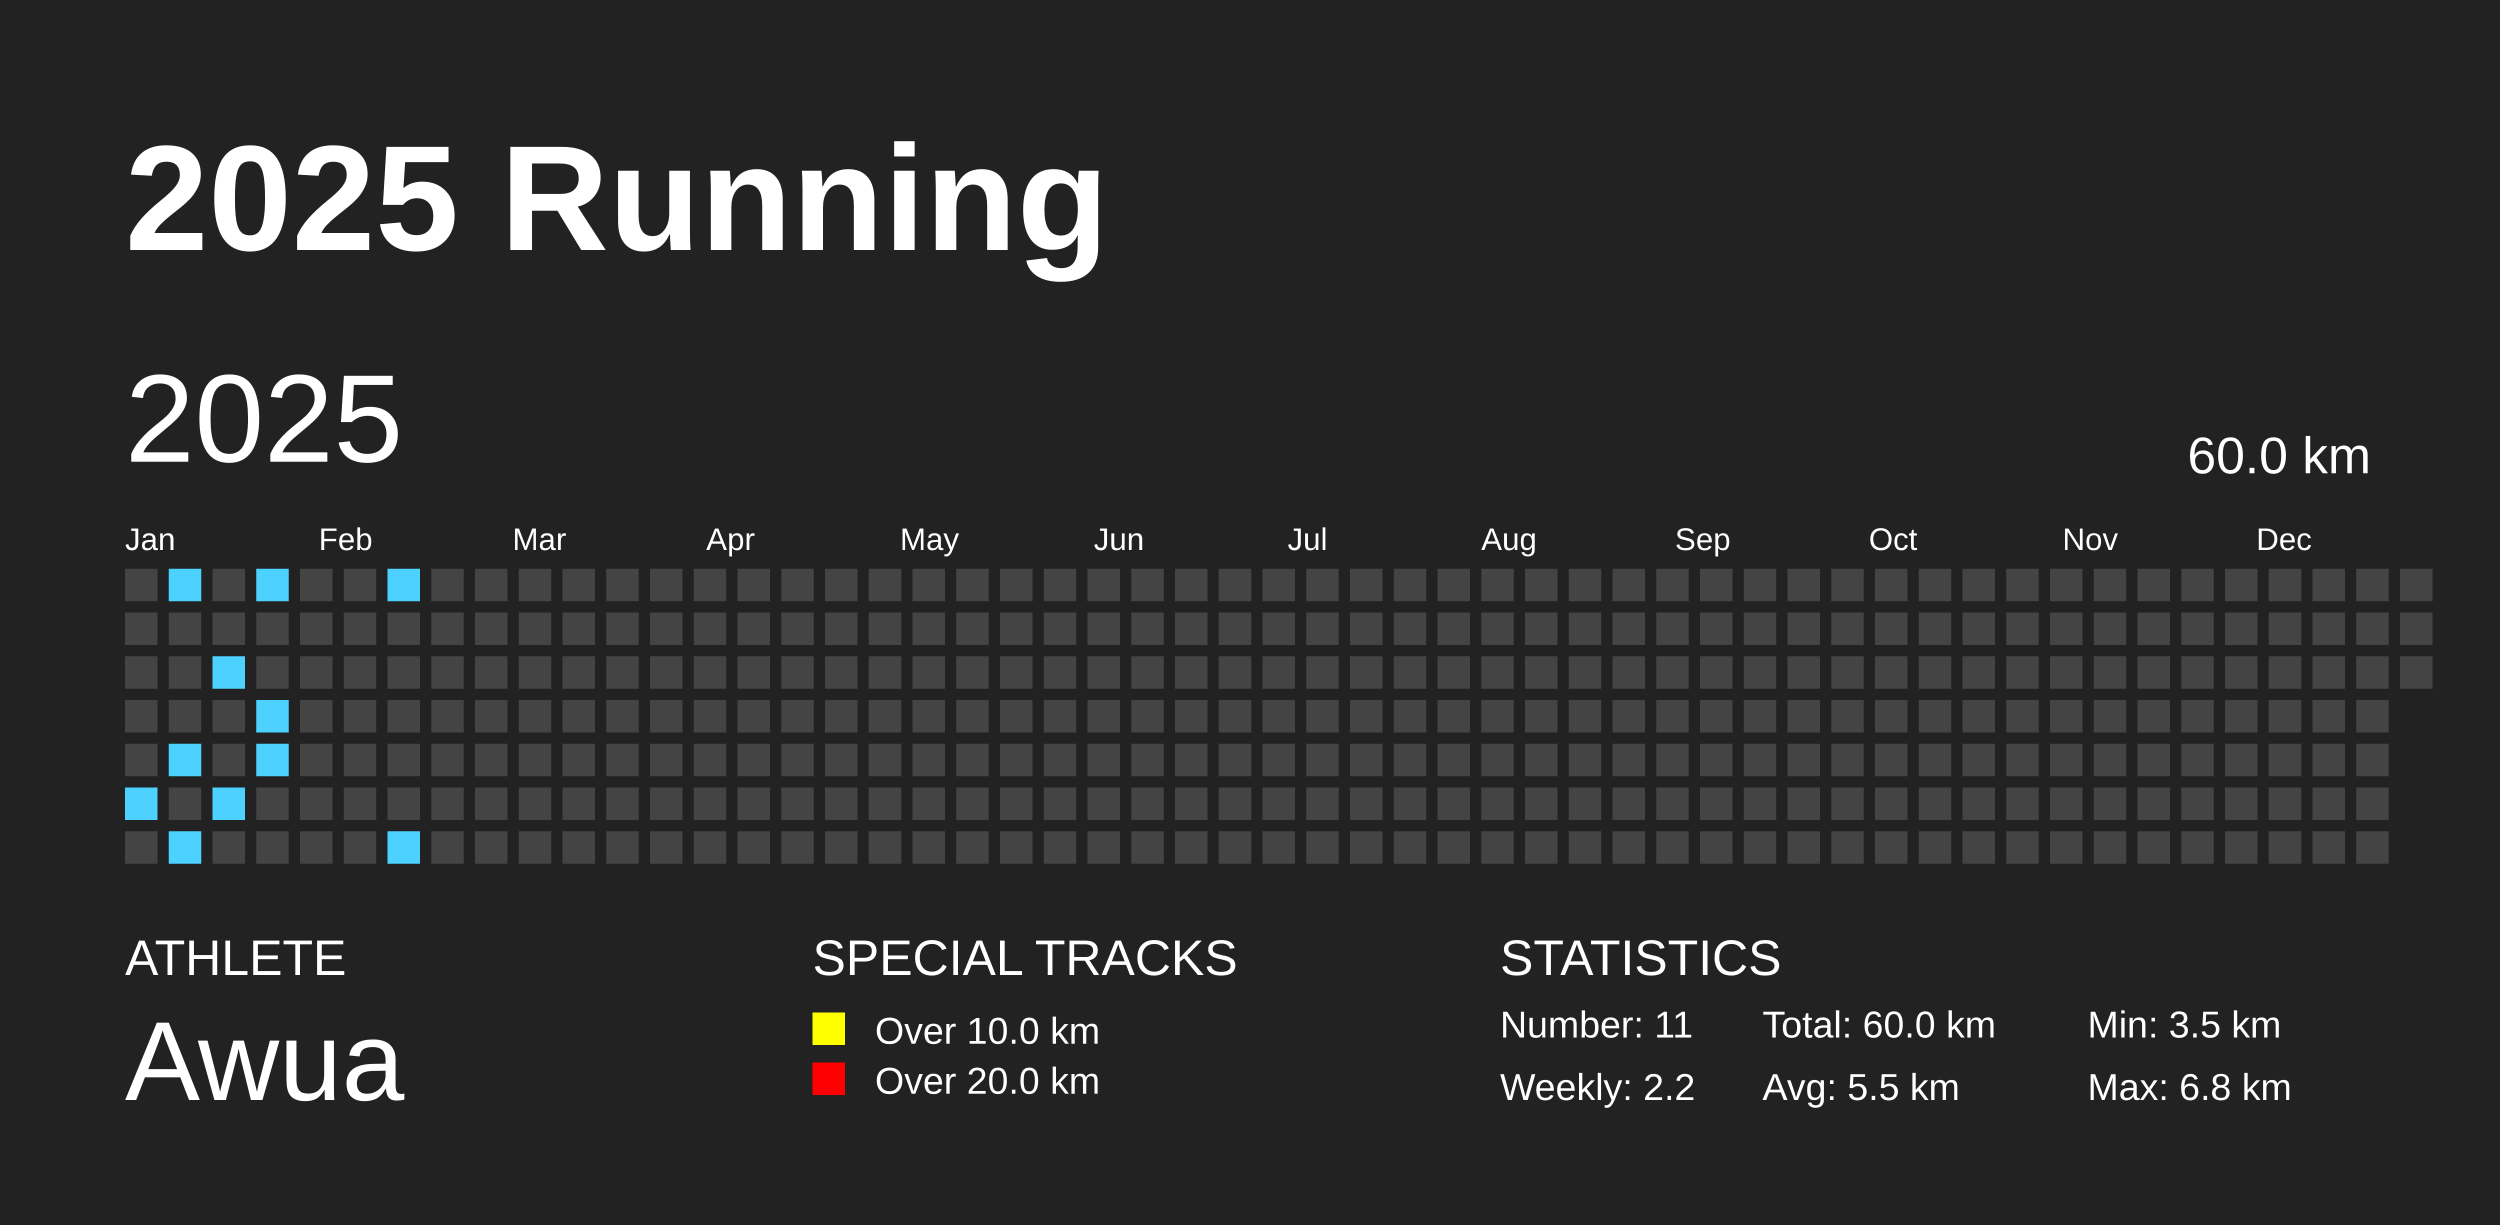
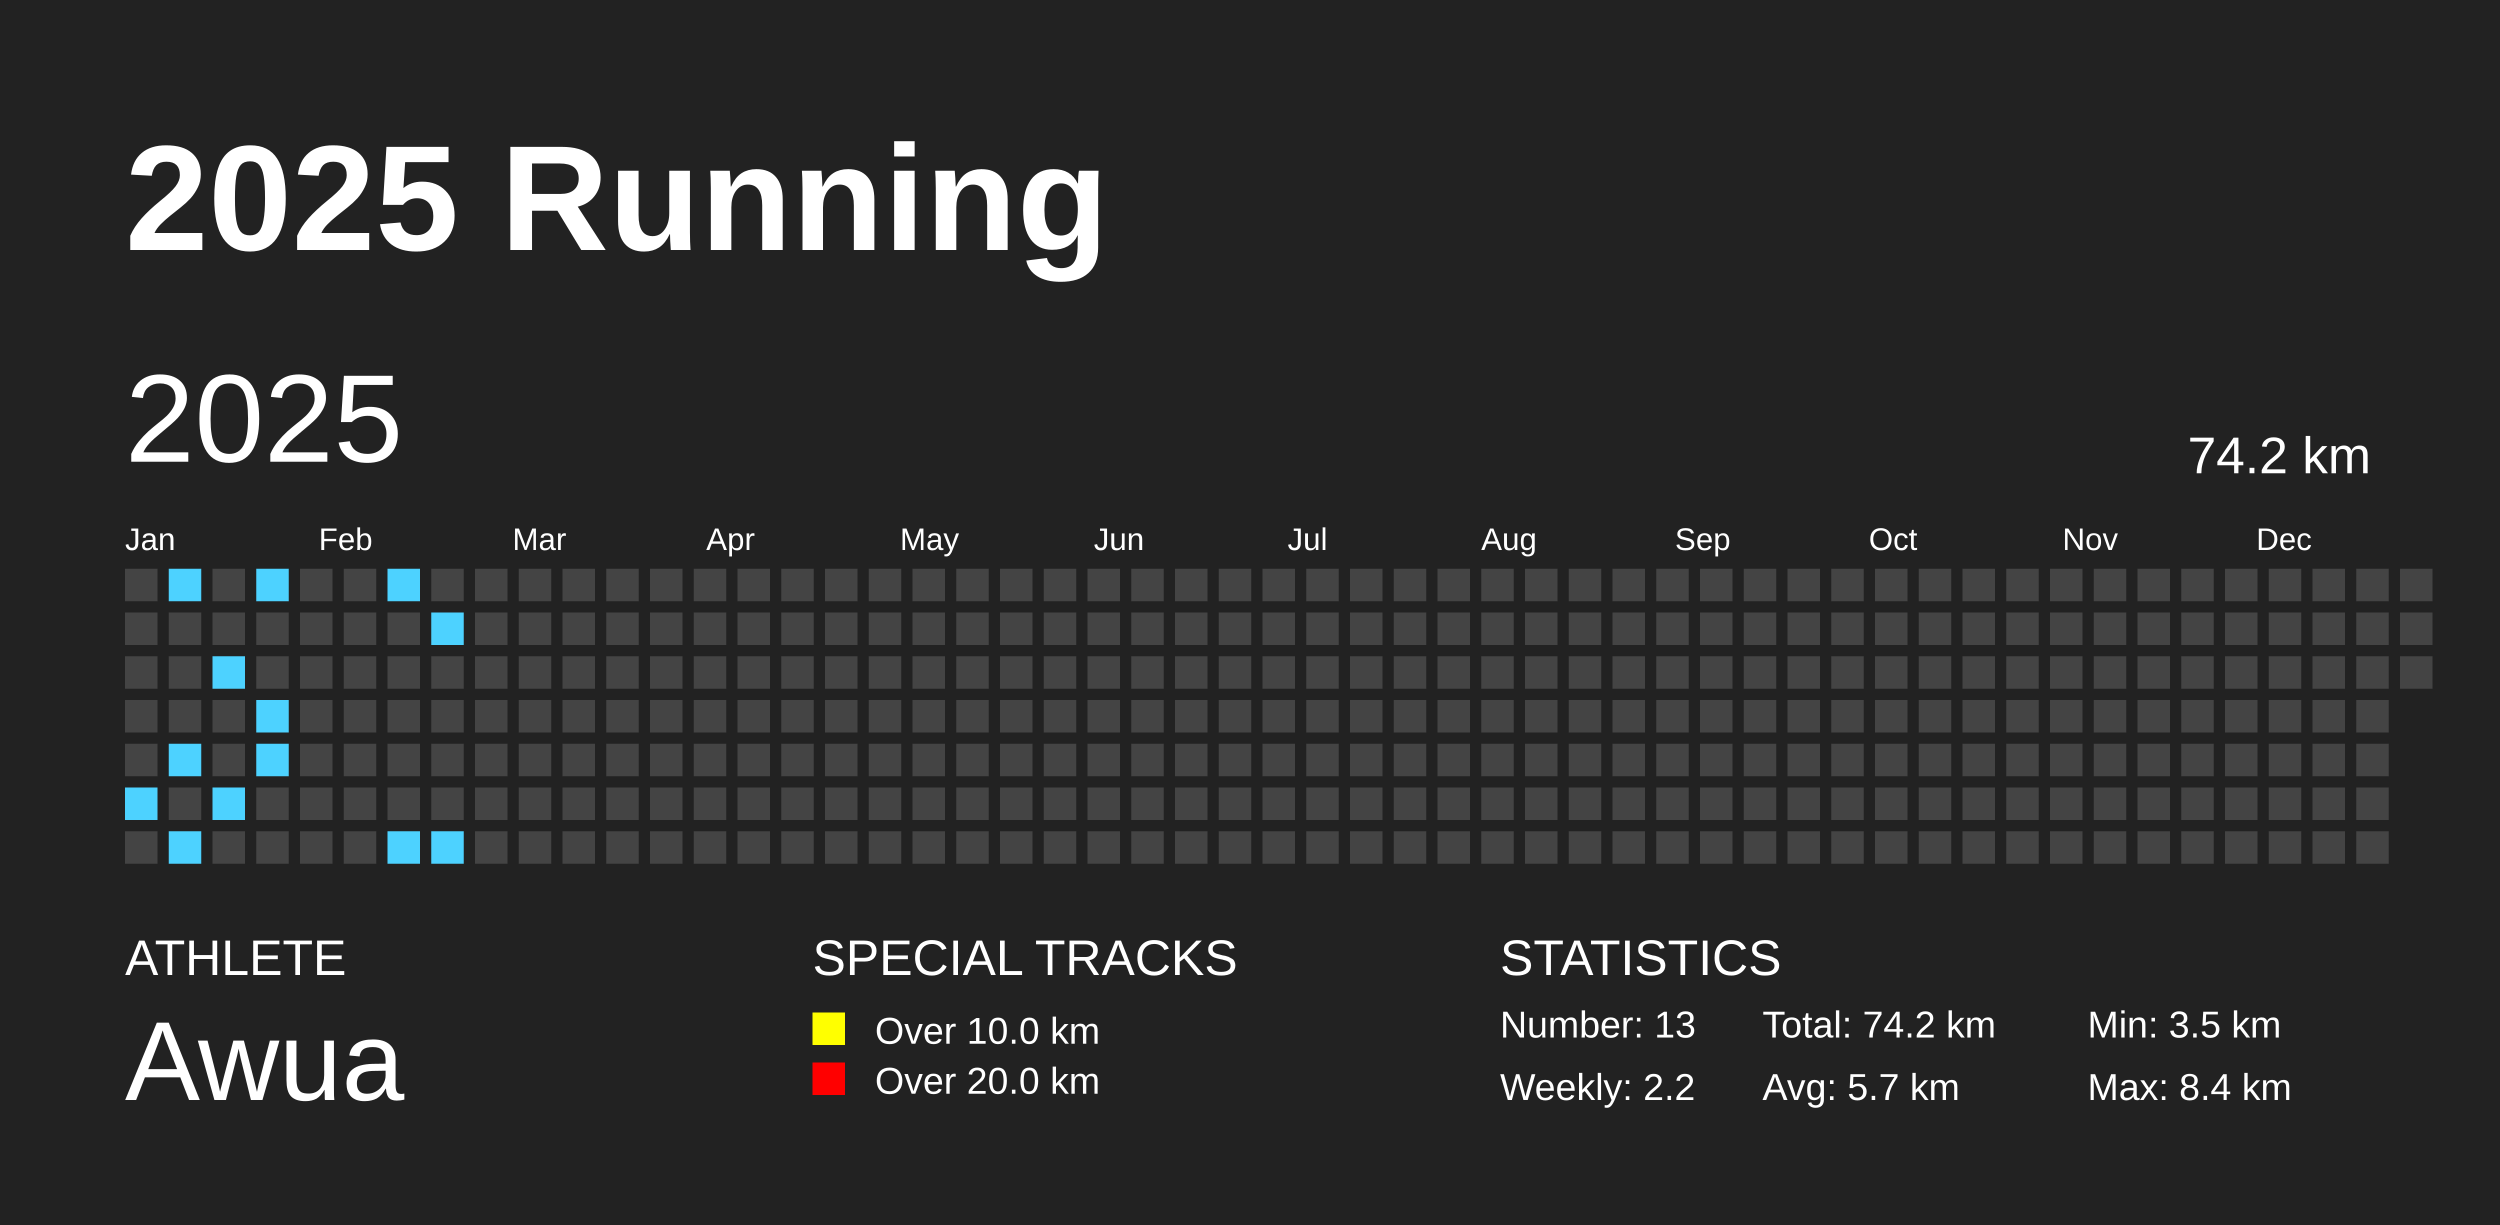
<svg xmlns="http://www.w3.org/2000/svg" baseProfile="full" height="98mm" version="1.1" viewBox="0,0,200,98" width="200mm">
  <defs />
  <rect fill="#222222" height="98" width="200" x="0" y="0" />
  <text fill="#FFFFFF" style="font-size:12px; font-family:Arial; font-weight:bold;" x="10" y="20">2025 Running</text>
  <text fill="#FFFFFF" style="font-size:4px; font-family:Arial" x="10" y="78">ATHLETE</text>
  <text fill="#FFFFFF" style="font-size:9px; font-family:Arial" x="10" y="88">Awua</text>
  <text fill="#FFFFFF" style="font-size:4px; font-family:Arial" x="65" y="78">SPECIAL TRACKS</text>
  <rect fill="yellow" height="2.6" width="2.6" x="65" y="81" />
  <text fill="#FFFFFF" style="font-size:3px; font-family:Arial" x="70" y="83.5">Over 10.0 km</text>
  <rect fill="red" height="2.6" width="2.6" x="65" y="85" />
  <text fill="#FFFFFF" style="font-size:3px; font-family:Arial" x="70" y="87.5">Over 20.0 km</text>
  <text fill="#FFFFFF" style="font-size:4px; font-family:Arial" x="120" y="78">STATISTICS</text>
-   <text fill="#FFFFFF" style="font-size:3px; font-family:Arial" x="120" y="83">Number: 11</text>
+   <text fill="#FFFFFF" style="font-size:3px; font-family:Arial" x="120" y="83">Number: 13</text>
  <text fill="#FFFFFF" style="font-size:3px; font-family:Arial" x="120" y="88">Weekly: 2.2</text>
-   <text fill="#FFFFFF" style="font-size:3px; font-family:Arial" x="141" y="83">Total: 60.0 km</text>
-   <text fill="#FFFFFF" style="font-size:3px; font-family:Arial" x="141" y="88">Avg: 5.5 km</text>
+   <text fill="#FFFFFF" style="font-size:3px; font-family:Arial" x="141" y="83">Total: 74.2 km</text>
+   <text fill="#FFFFFF" style="font-size:3px; font-family:Arial" x="141" y="88">Avg: 5.7 km</text>
  <text fill="#FFFFFF" style="font-size:3px; font-family:Arial" x="167" y="83">Min: 3.5 km</text>
-   <text fill="#FFFFFF" style="font-size:3px; font-family:Arial" x="167" y="88">Max: 6.8 km</text>
+   <text fill="#FFFFFF" style="font-size:3px; font-family:Arial" x="167" y="88">Max: 8.4 km</text>
  <text dominant-baseline="hanging" fill="#FFFFFF" style="font-size:10.0px; font-family:Arial;" x="10" y="30">2025</text>
-   <text dominant-baseline="hanging" fill="#FFFFFF" style="font-size:4.125px; font-family:Arial;" x="175" y="35">60.0 km</text>
+   <text dominant-baseline="hanging" fill="#FFFFFF" style="font-size:4.125px; font-family:Arial;" x="175" y="35">74.2 km</text>
  <text fill="#FFFFFF" style="font-size:2.5px; font-family:Arial" x="10.0" y="44">Jan</text>
  <text fill="#FFFFFF" style="font-size:2.5px; font-family:Arial" x="25.5" y="44">Feb</text>
  <text fill="#FFFFFF" style="font-size:2.5px; font-family:Arial" x="41.0" y="44">Mar</text>
  <text fill="#FFFFFF" style="font-size:2.5px; font-family:Arial" x="56.5" y="44">Apr</text>
  <text fill="#FFFFFF" style="font-size:2.5px; font-family:Arial" x="72.0" y="44">May</text>
  <text fill="#FFFFFF" style="font-size:2.5px; font-family:Arial" x="87.5" y="44">Jun</text>
  <text fill="#FFFFFF" style="font-size:2.5px; font-family:Arial" x="103.0" y="44">Jul</text>
  <text fill="#FFFFFF" style="font-size:2.5px; font-family:Arial" x="118.5" y="44">Aug</text>
  <text fill="#FFFFFF" style="font-size:2.5px; font-family:Arial" x="134.0" y="44">Sep</text>
  <text fill="#FFFFFF" style="font-size:2.5px; font-family:Arial" x="149.5" y="44">Oct</text>
  <text fill="#FFFFFF" style="font-size:2.5px; font-family:Arial" x="165.0" y="44">Nov</text>
  <text fill="#FFFFFF" style="font-size:2.5px; font-family:Arial" x="180.5" y="44">Dec</text>
  <rect fill="#444444" height="2.6" width="2.6" x="10.0" y="45.5" />
  <rect fill="#444444" height="2.6" width="2.6" x="10.0" y="49.0" />
  <rect fill="#444444" height="2.6" width="2.6" x="10.0" y="52.5" />
  <rect fill="#444444" height="2.6" width="2.6" x="10.0" y="56.0" />
  <rect fill="#444444" height="2.6" width="2.6" x="10.0" y="59.5" />
  <rect fill="#4dd2ff" height="2.6" width="2.6" x="10.0" y="63.0" />
  <rect fill="#444444" height="2.6" width="2.6" x="10.0" y="66.5" />
  <rect fill="#4dd2ff" height="2.6" width="2.6" x="13.5" y="45.5" />
  <rect fill="#444444" height="2.6" width="2.6" x="13.5" y="49.0" />
  <rect fill="#444444" height="2.6" width="2.6" x="13.5" y="52.5" />
  <rect fill="#444444" height="2.6" width="2.6" x="13.5" y="56.0" />
  <rect fill="#4dd2ff" height="2.6" width="2.6" x="13.5" y="59.5" />
  <rect fill="#444444" height="2.6" width="2.6" x="13.5" y="63.0" />
  <rect fill="#4dd2ff" height="2.6" width="2.6" x="13.5" y="66.5" />
  <rect fill="#444444" height="2.6" width="2.6" x="17.0" y="45.5" />
  <rect fill="#444444" height="2.6" width="2.6" x="17.0" y="49.0" />
  <rect fill="#4dd2ff" height="2.6" width="2.6" x="17.0" y="52.5" />
  <rect fill="#444444" height="2.6" width="2.6" x="17.0" y="56.0" />
  <rect fill="#444444" height="2.6" width="2.6" x="17.0" y="59.5" />
  <rect fill="#4dd2ff" height="2.6" width="2.6" x="17.0" y="63.0" />
  <rect fill="#444444" height="2.6" width="2.6" x="17.0" y="66.5" />
  <rect fill="#4dd2ff" height="2.6" width="2.6" x="20.5" y="45.5" />
  <rect fill="#444444" height="2.6" width="2.6" x="20.5" y="49.0" />
  <rect fill="#444444" height="2.6" width="2.6" x="20.5" y="52.5" />
  <rect fill="#4dd2ff" height="2.6" width="2.6" x="20.5" y="56.0" />
  <rect fill="#4dd2ff" height="2.6" width="2.6" x="20.5" y="59.5" />
  <rect fill="#444444" height="2.6" width="2.6" x="20.5" y="63.0" />
  <rect fill="#444444" height="2.6" width="2.6" x="20.5" y="66.5" />
  <rect fill="#444444" height="2.6" width="2.6" x="24.0" y="45.5" />
  <rect fill="#444444" height="2.6" width="2.6" x="24.0" y="49.0" />
  <rect fill="#444444" height="2.6" width="2.6" x="24.0" y="52.5" />
  <rect fill="#444444" height="2.6" width="2.6" x="24.0" y="56.0" />
  <rect fill="#444444" height="2.6" width="2.6" x="24.0" y="59.5" />
  <rect fill="#444444" height="2.6" width="2.6" x="24.0" y="63.0" />
  <rect fill="#444444" height="2.6" width="2.6" x="24.0" y="66.5" />
  <rect fill="#444444" height="2.6" width="2.6" x="27.5" y="45.5" />
  <rect fill="#444444" height="2.6" width="2.6" x="27.5" y="49.0" />
  <rect fill="#444444" height="2.6" width="2.6" x="27.5" y="52.5" />
  <rect fill="#444444" height="2.6" width="2.6" x="27.5" y="56.0" />
  <rect fill="#444444" height="2.6" width="2.6" x="27.5" y="59.5" />
  <rect fill="#444444" height="2.6" width="2.6" x="27.5" y="63.0" />
  <rect fill="#444444" height="2.6" width="2.6" x="27.5" y="66.5" />
  <rect fill="#4dd2ff" height="2.6" width="2.6" x="31.0" y="45.5" />
  <rect fill="#444444" height="2.6" width="2.6" x="31.0" y="49.0" />
  <rect fill="#444444" height="2.6" width="2.6" x="31.0" y="52.5" />
  <rect fill="#444444" height="2.6" width="2.6" x="31.0" y="56.0" />
  <rect fill="#444444" height="2.6" width="2.6" x="31.0" y="59.5" />
  <rect fill="#444444" height="2.6" width="2.6" x="31.0" y="63.0" />
  <rect fill="#4dd2ff" height="2.6" width="2.6" x="31.0" y="66.5" />
  <rect fill="#444444" height="2.6" width="2.6" x="34.5" y="45.5" />
-   <rect fill="#444444" height="2.6" width="2.6" x="34.5" y="49.0" />
+   <rect fill="#4dd2ff" height="2.6" width="2.6" x="34.5" y="49.0" />
  <rect fill="#444444" height="2.6" width="2.6" x="34.5" y="52.5" />
  <rect fill="#444444" height="2.6" width="2.6" x="34.5" y="56.0" />
  <rect fill="#444444" height="2.6" width="2.6" x="34.5" y="59.5" />
  <rect fill="#444444" height="2.6" width="2.6" x="34.5" y="63.0" />
-   <rect fill="#444444" height="2.6" width="2.6" x="34.5" y="66.5" />
+   <rect fill="#4dd2ff" height="2.6" width="2.6" x="34.5" y="66.5" />
  <rect fill="#444444" height="2.6" width="2.6" x="38.0" y="45.5" />
  <rect fill="#444444" height="2.6" width="2.6" x="38.0" y="49.0" />
  <rect fill="#444444" height="2.6" width="2.6" x="38.0" y="52.5" />
  <rect fill="#444444" height="2.6" width="2.6" x="38.0" y="56.0" />
  <rect fill="#444444" height="2.6" width="2.6" x="38.0" y="59.5" />
  <rect fill="#444444" height="2.6" width="2.6" x="38.0" y="63.0" />
  <rect fill="#444444" height="2.6" width="2.6" x="38.0" y="66.5" />
  <rect fill="#444444" height="2.6" width="2.6" x="41.5" y="45.5" />
  <rect fill="#444444" height="2.6" width="2.6" x="41.5" y="49.0" />
  <rect fill="#444444" height="2.6" width="2.6" x="41.5" y="52.5" />
  <rect fill="#444444" height="2.6" width="2.6" x="41.5" y="56.0" />
  <rect fill="#444444" height="2.6" width="2.6" x="41.5" y="59.5" />
  <rect fill="#444444" height="2.6" width="2.6" x="41.5" y="63.0" />
  <rect fill="#444444" height="2.6" width="2.6" x="41.5" y="66.5" />
  <rect fill="#444444" height="2.6" width="2.6" x="45.0" y="45.5" />
  <rect fill="#444444" height="2.6" width="2.6" x="45.0" y="49.0" />
  <rect fill="#444444" height="2.6" width="2.6" x="45.0" y="52.5" />
  <rect fill="#444444" height="2.6" width="2.6" x="45.0" y="56.0" />
  <rect fill="#444444" height="2.6" width="2.6" x="45.0" y="59.5" />
  <rect fill="#444444" height="2.6" width="2.6" x="45.0" y="63.0" />
  <rect fill="#444444" height="2.6" width="2.6" x="45.0" y="66.5" />
  <rect fill="#444444" height="2.6" width="2.6" x="48.5" y="45.5" />
  <rect fill="#444444" height="2.6" width="2.6" x="48.5" y="49.0" />
  <rect fill="#444444" height="2.6" width="2.6" x="48.5" y="52.5" />
  <rect fill="#444444" height="2.6" width="2.6" x="48.5" y="56.0" />
  <rect fill="#444444" height="2.6" width="2.6" x="48.5" y="59.5" />
  <rect fill="#444444" height="2.6" width="2.6" x="48.5" y="63.0" />
  <rect fill="#444444" height="2.6" width="2.6" x="48.5" y="66.5" />
  <rect fill="#444444" height="2.6" width="2.6" x="52.0" y="45.5" />
  <rect fill="#444444" height="2.6" width="2.6" x="52.0" y="49.0" />
  <rect fill="#444444" height="2.6" width="2.6" x="52.0" y="52.5" />
  <rect fill="#444444" height="2.6" width="2.6" x="52.0" y="56.0" />
  <rect fill="#444444" height="2.6" width="2.6" x="52.0" y="59.5" />
  <rect fill="#444444" height="2.6" width="2.6" x="52.0" y="63.0" />
  <rect fill="#444444" height="2.6" width="2.6" x="52.0" y="66.5" />
  <rect fill="#444444" height="2.6" width="2.6" x="55.5" y="45.5" />
  <rect fill="#444444" height="2.6" width="2.6" x="55.5" y="49.0" />
  <rect fill="#444444" height="2.6" width="2.6" x="55.5" y="52.5" />
  <rect fill="#444444" height="2.6" width="2.6" x="55.5" y="56.0" />
  <rect fill="#444444" height="2.6" width="2.6" x="55.5" y="59.5" />
  <rect fill="#444444" height="2.6" width="2.6" x="55.5" y="63.0" />
  <rect fill="#444444" height="2.6" width="2.6" x="55.5" y="66.5" />
  <rect fill="#444444" height="2.6" width="2.6" x="59.0" y="45.5" />
  <rect fill="#444444" height="2.6" width="2.6" x="59.0" y="49.0" />
  <rect fill="#444444" height="2.6" width="2.6" x="59.0" y="52.5" />
  <rect fill="#444444" height="2.6" width="2.6" x="59.0" y="56.0" />
  <rect fill="#444444" height="2.6" width="2.6" x="59.0" y="59.5" />
  <rect fill="#444444" height="2.6" width="2.6" x="59.0" y="63.0" />
  <rect fill="#444444" height="2.6" width="2.6" x="59.0" y="66.5" />
  <rect fill="#444444" height="2.6" width="2.6" x="62.5" y="45.5" />
  <rect fill="#444444" height="2.6" width="2.6" x="62.5" y="49.0" />
  <rect fill="#444444" height="2.6" width="2.6" x="62.5" y="52.5" />
  <rect fill="#444444" height="2.6" width="2.6" x="62.5" y="56.0" />
  <rect fill="#444444" height="2.6" width="2.6" x="62.5" y="59.5" />
  <rect fill="#444444" height="2.6" width="2.6" x="62.5" y="63.0" />
  <rect fill="#444444" height="2.6" width="2.6" x="62.5" y="66.5" />
  <rect fill="#444444" height="2.6" width="2.6" x="66.0" y="45.5" />
  <rect fill="#444444" height="2.6" width="2.6" x="66.0" y="49.0" />
  <rect fill="#444444" height="2.6" width="2.6" x="66.0" y="52.5" />
  <rect fill="#444444" height="2.6" width="2.6" x="66.0" y="56.0" />
  <rect fill="#444444" height="2.6" width="2.6" x="66.0" y="59.5" />
  <rect fill="#444444" height="2.6" width="2.6" x="66.0" y="63.0" />
  <rect fill="#444444" height="2.6" width="2.6" x="66.0" y="66.5" />
  <rect fill="#444444" height="2.6" width="2.6" x="69.5" y="45.5" />
  <rect fill="#444444" height="2.6" width="2.6" x="69.5" y="49.0" />
  <rect fill="#444444" height="2.6" width="2.6" x="69.5" y="52.5" />
  <rect fill="#444444" height="2.6" width="2.6" x="69.5" y="56.0" />
  <rect fill="#444444" height="2.6" width="2.6" x="69.5" y="59.5" />
  <rect fill="#444444" height="2.6" width="2.6" x="69.5" y="63.0" />
  <rect fill="#444444" height="2.6" width="2.6" x="69.5" y="66.5" />
  <rect fill="#444444" height="2.6" width="2.6" x="73.0" y="45.5" />
  <rect fill="#444444" height="2.6" width="2.6" x="73.0" y="49.0" />
  <rect fill="#444444" height="2.6" width="2.6" x="73.0" y="52.5" />
  <rect fill="#444444" height="2.6" width="2.6" x="73.0" y="56.0" />
  <rect fill="#444444" height="2.6" width="2.6" x="73.0" y="59.5" />
  <rect fill="#444444" height="2.6" width="2.6" x="73.0" y="63.0" />
  <rect fill="#444444" height="2.6" width="2.6" x="73.0" y="66.5" />
  <rect fill="#444444" height="2.6" width="2.6" x="76.5" y="45.5" />
  <rect fill="#444444" height="2.6" width="2.6" x="76.5" y="49.0" />
  <rect fill="#444444" height="2.6" width="2.6" x="76.5" y="52.5" />
  <rect fill="#444444" height="2.6" width="2.6" x="76.5" y="56.0" />
  <rect fill="#444444" height="2.6" width="2.6" x="76.5" y="59.5" />
  <rect fill="#444444" height="2.6" width="2.6" x="76.5" y="63.0" />
  <rect fill="#444444" height="2.6" width="2.6" x="76.5" y="66.5" />
  <rect fill="#444444" height="2.6" width="2.6" x="80.0" y="45.5" />
  <rect fill="#444444" height="2.6" width="2.6" x="80.0" y="49.0" />
  <rect fill="#444444" height="2.6" width="2.6" x="80.0" y="52.5" />
  <rect fill="#444444" height="2.6" width="2.6" x="80.0" y="56.0" />
  <rect fill="#444444" height="2.6" width="2.6" x="80.0" y="59.5" />
  <rect fill="#444444" height="2.6" width="2.6" x="80.0" y="63.0" />
  <rect fill="#444444" height="2.6" width="2.6" x="80.0" y="66.5" />
  <rect fill="#444444" height="2.6" width="2.6" x="83.5" y="45.5" />
  <rect fill="#444444" height="2.6" width="2.6" x="83.5" y="49.0" />
  <rect fill="#444444" height="2.6" width="2.6" x="83.5" y="52.5" />
  <rect fill="#444444" height="2.6" width="2.6" x="83.5" y="56.0" />
  <rect fill="#444444" height="2.6" width="2.6" x="83.5" y="59.5" />
  <rect fill="#444444" height="2.6" width="2.6" x="83.5" y="63.0" />
  <rect fill="#444444" height="2.6" width="2.6" x="83.5" y="66.5" />
  <rect fill="#444444" height="2.6" width="2.6" x="87.0" y="45.5" />
  <rect fill="#444444" height="2.6" width="2.6" x="87.0" y="49.0" />
  <rect fill="#444444" height="2.6" width="2.6" x="87.0" y="52.5" />
  <rect fill="#444444" height="2.6" width="2.6" x="87.0" y="56.0" />
  <rect fill="#444444" height="2.6" width="2.6" x="87.0" y="59.5" />
  <rect fill="#444444" height="2.6" width="2.6" x="87.0" y="63.0" />
  <rect fill="#444444" height="2.6" width="2.6" x="87.0" y="66.5" />
  <rect fill="#444444" height="2.6" width="2.6" x="90.5" y="45.5" />
  <rect fill="#444444" height="2.6" width="2.6" x="90.5" y="49.0" />
  <rect fill="#444444" height="2.6" width="2.6" x="90.5" y="52.5" />
  <rect fill="#444444" height="2.6" width="2.6" x="90.5" y="56.0" />
  <rect fill="#444444" height="2.6" width="2.6" x="90.5" y="59.5" />
  <rect fill="#444444" height="2.6" width="2.6" x="90.5" y="63.0" />
  <rect fill="#444444" height="2.6" width="2.6" x="90.5" y="66.5" />
  <rect fill="#444444" height="2.6" width="2.6" x="94.0" y="45.5" />
  <rect fill="#444444" height="2.6" width="2.6" x="94.0" y="49.0" />
  <rect fill="#444444" height="2.6" width="2.6" x="94.0" y="52.5" />
  <rect fill="#444444" height="2.6" width="2.6" x="94.0" y="56.0" />
  <rect fill="#444444" height="2.6" width="2.6" x="94.0" y="59.5" />
  <rect fill="#444444" height="2.6" width="2.6" x="94.0" y="63.0" />
  <rect fill="#444444" height="2.6" width="2.6" x="94.0" y="66.5" />
  <rect fill="#444444" height="2.6" width="2.6" x="97.5" y="45.5" />
  <rect fill="#444444" height="2.6" width="2.6" x="97.5" y="49.0" />
  <rect fill="#444444" height="2.6" width="2.6" x="97.5" y="52.5" />
  <rect fill="#444444" height="2.6" width="2.6" x="97.5" y="56.0" />
  <rect fill="#444444" height="2.6" width="2.6" x="97.5" y="59.5" />
  <rect fill="#444444" height="2.6" width="2.6" x="97.5" y="63.0" />
  <rect fill="#444444" height="2.6" width="2.6" x="97.5" y="66.5" />
  <rect fill="#444444" height="2.6" width="2.6" x="101.0" y="45.5" />
  <rect fill="#444444" height="2.6" width="2.6" x="101.0" y="49.0" />
  <rect fill="#444444" height="2.6" width="2.6" x="101.0" y="52.5" />
  <rect fill="#444444" height="2.6" width="2.6" x="101.0" y="56.0" />
  <rect fill="#444444" height="2.6" width="2.6" x="101.0" y="59.5" />
  <rect fill="#444444" height="2.6" width="2.6" x="101.0" y="63.0" />
  <rect fill="#444444" height="2.6" width="2.6" x="101.0" y="66.5" />
  <rect fill="#444444" height="2.6" width="2.6" x="104.5" y="45.5" />
  <rect fill="#444444" height="2.6" width="2.6" x="104.5" y="49.0" />
  <rect fill="#444444" height="2.6" width="2.6" x="104.5" y="52.5" />
  <rect fill="#444444" height="2.6" width="2.6" x="104.5" y="56.0" />
  <rect fill="#444444" height="2.6" width="2.6" x="104.5" y="59.5" />
  <rect fill="#444444" height="2.6" width="2.6" x="104.5" y="63.0" />
  <rect fill="#444444" height="2.6" width="2.6" x="104.5" y="66.5" />
  <rect fill="#444444" height="2.6" width="2.6" x="108.0" y="45.5" />
  <rect fill="#444444" height="2.6" width="2.6" x="108.0" y="49.0" />
  <rect fill="#444444" height="2.6" width="2.6" x="108.0" y="52.5" />
  <rect fill="#444444" height="2.6" width="2.6" x="108.0" y="56.0" />
  <rect fill="#444444" height="2.6" width="2.6" x="108.0" y="59.5" />
  <rect fill="#444444" height="2.6" width="2.6" x="108.0" y="63.0" />
  <rect fill="#444444" height="2.6" width="2.6" x="108.0" y="66.5" />
  <rect fill="#444444" height="2.6" width="2.6" x="111.5" y="45.5" />
  <rect fill="#444444" height="2.6" width="2.6" x="111.5" y="49.0" />
  <rect fill="#444444" height="2.6" width="2.6" x="111.5" y="52.5" />
  <rect fill="#444444" height="2.6" width="2.6" x="111.5" y="56.0" />
  <rect fill="#444444" height="2.6" width="2.6" x="111.5" y="59.5" />
  <rect fill="#444444" height="2.6" width="2.6" x="111.5" y="63.0" />
  <rect fill="#444444" height="2.6" width="2.6" x="111.5" y="66.5" />
  <rect fill="#444444" height="2.6" width="2.6" x="115.0" y="45.5" />
  <rect fill="#444444" height="2.6" width="2.6" x="115.0" y="49.0" />
  <rect fill="#444444" height="2.6" width="2.6" x="115.0" y="52.5" />
  <rect fill="#444444" height="2.6" width="2.6" x="115.0" y="56.0" />
  <rect fill="#444444" height="2.6" width="2.6" x="115.0" y="59.5" />
  <rect fill="#444444" height="2.6" width="2.6" x="115.0" y="63.0" />
  <rect fill="#444444" height="2.6" width="2.6" x="115.0" y="66.5" />
  <rect fill="#444444" height="2.6" width="2.6" x="118.5" y="45.5" />
  <rect fill="#444444" height="2.6" width="2.6" x="118.5" y="49.0" />
  <rect fill="#444444" height="2.6" width="2.6" x="118.5" y="52.5" />
  <rect fill="#444444" height="2.6" width="2.6" x="118.5" y="56.0" />
  <rect fill="#444444" height="2.6" width="2.6" x="118.5" y="59.5" />
  <rect fill="#444444" height="2.6" width="2.6" x="118.5" y="63.0" />
  <rect fill="#444444" height="2.6" width="2.6" x="118.5" y="66.5" />
  <rect fill="#444444" height="2.6" width="2.6" x="122.0" y="45.5" />
  <rect fill="#444444" height="2.6" width="2.6" x="122.0" y="49.0" />
  <rect fill="#444444" height="2.6" width="2.6" x="122.0" y="52.5" />
  <rect fill="#444444" height="2.6" width="2.6" x="122.0" y="56.0" />
  <rect fill="#444444" height="2.6" width="2.6" x="122.0" y="59.5" />
  <rect fill="#444444" height="2.6" width="2.6" x="122.0" y="63.0" />
  <rect fill="#444444" height="2.6" width="2.6" x="122.0" y="66.5" />
  <rect fill="#444444" height="2.6" width="2.6" x="125.5" y="45.5" />
  <rect fill="#444444" height="2.6" width="2.6" x="125.5" y="49.0" />
  <rect fill="#444444" height="2.6" width="2.6" x="125.5" y="52.5" />
  <rect fill="#444444" height="2.6" width="2.6" x="125.5" y="56.0" />
  <rect fill="#444444" height="2.6" width="2.6" x="125.5" y="59.5" />
  <rect fill="#444444" height="2.6" width="2.6" x="125.5" y="63.0" />
  <rect fill="#444444" height="2.6" width="2.6" x="125.5" y="66.5" />
  <rect fill="#444444" height="2.6" width="2.6" x="129.0" y="45.5" />
  <rect fill="#444444" height="2.6" width="2.6" x="129.0" y="49.0" />
  <rect fill="#444444" height="2.6" width="2.6" x="129.0" y="52.5" />
  <rect fill="#444444" height="2.6" width="2.6" x="129.0" y="56.0" />
  <rect fill="#444444" height="2.6" width="2.6" x="129.0" y="59.5" />
  <rect fill="#444444" height="2.6" width="2.6" x="129.0" y="63.0" />
  <rect fill="#444444" height="2.6" width="2.6" x="129.0" y="66.5" />
  <rect fill="#444444" height="2.6" width="2.6" x="132.5" y="45.5" />
  <rect fill="#444444" height="2.6" width="2.6" x="132.5" y="49.0" />
  <rect fill="#444444" height="2.6" width="2.6" x="132.5" y="52.5" />
  <rect fill="#444444" height="2.6" width="2.6" x="132.5" y="56.0" />
  <rect fill="#444444" height="2.6" width="2.6" x="132.5" y="59.5" />
  <rect fill="#444444" height="2.6" width="2.6" x="132.5" y="63.0" />
  <rect fill="#444444" height="2.6" width="2.6" x="132.5" y="66.5" />
  <rect fill="#444444" height="2.6" width="2.6" x="136.0" y="45.5" />
  <rect fill="#444444" height="2.6" width="2.6" x="136.0" y="49.0" />
  <rect fill="#444444" height="2.6" width="2.6" x="136.0" y="52.5" />
  <rect fill="#444444" height="2.6" width="2.6" x="136.0" y="56.0" />
  <rect fill="#444444" height="2.6" width="2.6" x="136.0" y="59.5" />
  <rect fill="#444444" height="2.6" width="2.6" x="136.0" y="63.0" />
  <rect fill="#444444" height="2.6" width="2.6" x="136.0" y="66.5" />
  <rect fill="#444444" height="2.6" width="2.6" x="139.5" y="45.5" />
  <rect fill="#444444" height="2.6" width="2.6" x="139.5" y="49.0" />
  <rect fill="#444444" height="2.6" width="2.6" x="139.5" y="52.5" />
  <rect fill="#444444" height="2.6" width="2.6" x="139.5" y="56.0" />
  <rect fill="#444444" height="2.6" width="2.6" x="139.5" y="59.5" />
  <rect fill="#444444" height="2.6" width="2.6" x="139.5" y="63.0" />
  <rect fill="#444444" height="2.6" width="2.6" x="139.5" y="66.5" />
  <rect fill="#444444" height="2.6" width="2.6" x="143.0" y="45.5" />
  <rect fill="#444444" height="2.6" width="2.6" x="143.0" y="49.0" />
  <rect fill="#444444" height="2.6" width="2.6" x="143.0" y="52.5" />
  <rect fill="#444444" height="2.6" width="2.6" x="143.0" y="56.0" />
  <rect fill="#444444" height="2.6" width="2.6" x="143.0" y="59.5" />
  <rect fill="#444444" height="2.6" width="2.6" x="143.0" y="63.0" />
  <rect fill="#444444" height="2.6" width="2.6" x="143.0" y="66.5" />
  <rect fill="#444444" height="2.6" width="2.6" x="146.5" y="45.5" />
  <rect fill="#444444" height="2.6" width="2.6" x="146.5" y="49.0" />
  <rect fill="#444444" height="2.6" width="2.6" x="146.5" y="52.5" />
  <rect fill="#444444" height="2.6" width="2.6" x="146.5" y="56.0" />
  <rect fill="#444444" height="2.6" width="2.6" x="146.5" y="59.5" />
  <rect fill="#444444" height="2.6" width="2.6" x="146.5" y="63.0" />
  <rect fill="#444444" height="2.6" width="2.6" x="146.5" y="66.5" />
  <rect fill="#444444" height="2.6" width="2.6" x="150.0" y="45.5" />
  <rect fill="#444444" height="2.6" width="2.6" x="150.0" y="49.0" />
  <rect fill="#444444" height="2.6" width="2.6" x="150.0" y="52.5" />
  <rect fill="#444444" height="2.6" width="2.6" x="150.0" y="56.0" />
  <rect fill="#444444" height="2.6" width="2.6" x="150.0" y="59.5" />
  <rect fill="#444444" height="2.6" width="2.6" x="150.0" y="63.0" />
  <rect fill="#444444" height="2.6" width="2.6" x="150.0" y="66.5" />
  <rect fill="#444444" height="2.6" width="2.6" x="153.5" y="45.5" />
  <rect fill="#444444" height="2.6" width="2.6" x="153.5" y="49.0" />
  <rect fill="#444444" height="2.6" width="2.6" x="153.5" y="52.5" />
  <rect fill="#444444" height="2.6" width="2.6" x="153.5" y="56.0" />
  <rect fill="#444444" height="2.6" width="2.6" x="153.5" y="59.5" />
  <rect fill="#444444" height="2.6" width="2.6" x="153.5" y="63.0" />
  <rect fill="#444444" height="2.6" width="2.6" x="153.5" y="66.5" />
  <rect fill="#444444" height="2.6" width="2.6" x="157.0" y="45.5" />
  <rect fill="#444444" height="2.6" width="2.6" x="157.0" y="49.0" />
  <rect fill="#444444" height="2.6" width="2.6" x="157.0" y="52.5" />
  <rect fill="#444444" height="2.6" width="2.6" x="157.0" y="56.0" />
  <rect fill="#444444" height="2.6" width="2.6" x="157.0" y="59.5" />
  <rect fill="#444444" height="2.6" width="2.6" x="157.0" y="63.0" />
  <rect fill="#444444" height="2.6" width="2.6" x="157.0" y="66.5" />
  <rect fill="#444444" height="2.6" width="2.6" x="160.5" y="45.5" />
  <rect fill="#444444" height="2.6" width="2.6" x="160.5" y="49.0" />
  <rect fill="#444444" height="2.6" width="2.6" x="160.5" y="52.5" />
  <rect fill="#444444" height="2.6" width="2.6" x="160.5" y="56.0" />
  <rect fill="#444444" height="2.6" width="2.6" x="160.5" y="59.5" />
  <rect fill="#444444" height="2.6" width="2.6" x="160.5" y="63.0" />
  <rect fill="#444444" height="2.6" width="2.6" x="160.5" y="66.5" />
  <rect fill="#444444" height="2.6" width="2.6" x="164.0" y="45.5" />
  <rect fill="#444444" height="2.6" width="2.6" x="164.0" y="49.0" />
  <rect fill="#444444" height="2.6" width="2.6" x="164.0" y="52.5" />
  <rect fill="#444444" height="2.6" width="2.6" x="164.0" y="56.0" />
  <rect fill="#444444" height="2.6" width="2.6" x="164.0" y="59.5" />
  <rect fill="#444444" height="2.6" width="2.6" x="164.0" y="63.0" />
  <rect fill="#444444" height="2.6" width="2.6" x="164.0" y="66.5" />
  <rect fill="#444444" height="2.6" width="2.6" x="167.5" y="45.5" />
  <rect fill="#444444" height="2.6" width="2.6" x="167.5" y="49.0" />
  <rect fill="#444444" height="2.6" width="2.6" x="167.5" y="52.5" />
  <rect fill="#444444" height="2.6" width="2.6" x="167.5" y="56.0" />
  <rect fill="#444444" height="2.6" width="2.6" x="167.5" y="59.5" />
  <rect fill="#444444" height="2.6" width="2.6" x="167.5" y="63.0" />
  <rect fill="#444444" height="2.6" width="2.6" x="167.5" y="66.5" />
  <rect fill="#444444" height="2.6" width="2.6" x="171.0" y="45.5" />
  <rect fill="#444444" height="2.6" width="2.6" x="171.0" y="49.0" />
  <rect fill="#444444" height="2.6" width="2.6" x="171.0" y="52.5" />
  <rect fill="#444444" height="2.6" width="2.6" x="171.0" y="56.0" />
  <rect fill="#444444" height="2.6" width="2.6" x="171.0" y="59.5" />
  <rect fill="#444444" height="2.6" width="2.6" x="171.0" y="63.0" />
  <rect fill="#444444" height="2.6" width="2.6" x="171.0" y="66.5" />
  <rect fill="#444444" height="2.6" width="2.6" x="174.5" y="45.5" />
  <rect fill="#444444" height="2.6" width="2.6" x="174.5" y="49.0" />
  <rect fill="#444444" height="2.6" width="2.6" x="174.5" y="52.5" />
  <rect fill="#444444" height="2.6" width="2.6" x="174.5" y="56.0" />
  <rect fill="#444444" height="2.6" width="2.6" x="174.5" y="59.5" />
  <rect fill="#444444" height="2.6" width="2.6" x="174.5" y="63.0" />
  <rect fill="#444444" height="2.6" width="2.6" x="174.5" y="66.5" />
  <rect fill="#444444" height="2.6" width="2.6" x="178.0" y="45.5" />
  <rect fill="#444444" height="2.6" width="2.6" x="178.0" y="49.0" />
  <rect fill="#444444" height="2.6" width="2.6" x="178.0" y="52.5" />
  <rect fill="#444444" height="2.6" width="2.6" x="178.0" y="56.0" />
  <rect fill="#444444" height="2.6" width="2.6" x="178.0" y="59.5" />
  <rect fill="#444444" height="2.6" width="2.6" x="178.0" y="63.0" />
  <rect fill="#444444" height="2.6" width="2.6" x="178.0" y="66.5" />
  <rect fill="#444444" height="2.6" width="2.6" x="181.5" y="45.5" />
  <rect fill="#444444" height="2.6" width="2.6" x="181.5" y="49.0" />
  <rect fill="#444444" height="2.6" width="2.6" x="181.5" y="52.5" />
  <rect fill="#444444" height="2.6" width="2.6" x="181.5" y="56.0" />
  <rect fill="#444444" height="2.6" width="2.6" x="181.5" y="59.5" />
  <rect fill="#444444" height="2.6" width="2.6" x="181.5" y="63.0" />
  <rect fill="#444444" height="2.6" width="2.6" x="181.5" y="66.5" />
  <rect fill="#444444" height="2.6" width="2.6" x="185.0" y="45.5" />
  <rect fill="#444444" height="2.6" width="2.6" x="185.0" y="49.0" />
  <rect fill="#444444" height="2.6" width="2.6" x="185.0" y="52.5" />
  <rect fill="#444444" height="2.6" width="2.6" x="185.0" y="56.0" />
  <rect fill="#444444" height="2.6" width="2.6" x="185.0" y="59.5" />
  <rect fill="#444444" height="2.6" width="2.6" x="185.0" y="63.0" />
  <rect fill="#444444" height="2.6" width="2.6" x="185.0" y="66.5" />
  <rect fill="#444444" height="2.6" width="2.6" x="188.5" y="45.5" />
  <rect fill="#444444" height="2.6" width="2.6" x="188.5" y="49.0" />
  <rect fill="#444444" height="2.6" width="2.6" x="188.5" y="52.5" />
  <rect fill="#444444" height="2.6" width="2.6" x="188.5" y="56.0" />
  <rect fill="#444444" height="2.6" width="2.6" x="188.5" y="59.5" />
  <rect fill="#444444" height="2.6" width="2.6" x="188.5" y="63.0" />
  <rect fill="#444444" height="2.6" width="2.6" x="188.5" y="66.5" />
  <rect fill="#444444" height="2.6" width="2.6" x="192.0" y="45.5" />
  <rect fill="#444444" height="2.6" width="2.6" x="192.0" y="49.0" />
  <rect fill="#444444" height="2.6" width="2.6" x="192.0" y="52.5" />
</svg>
